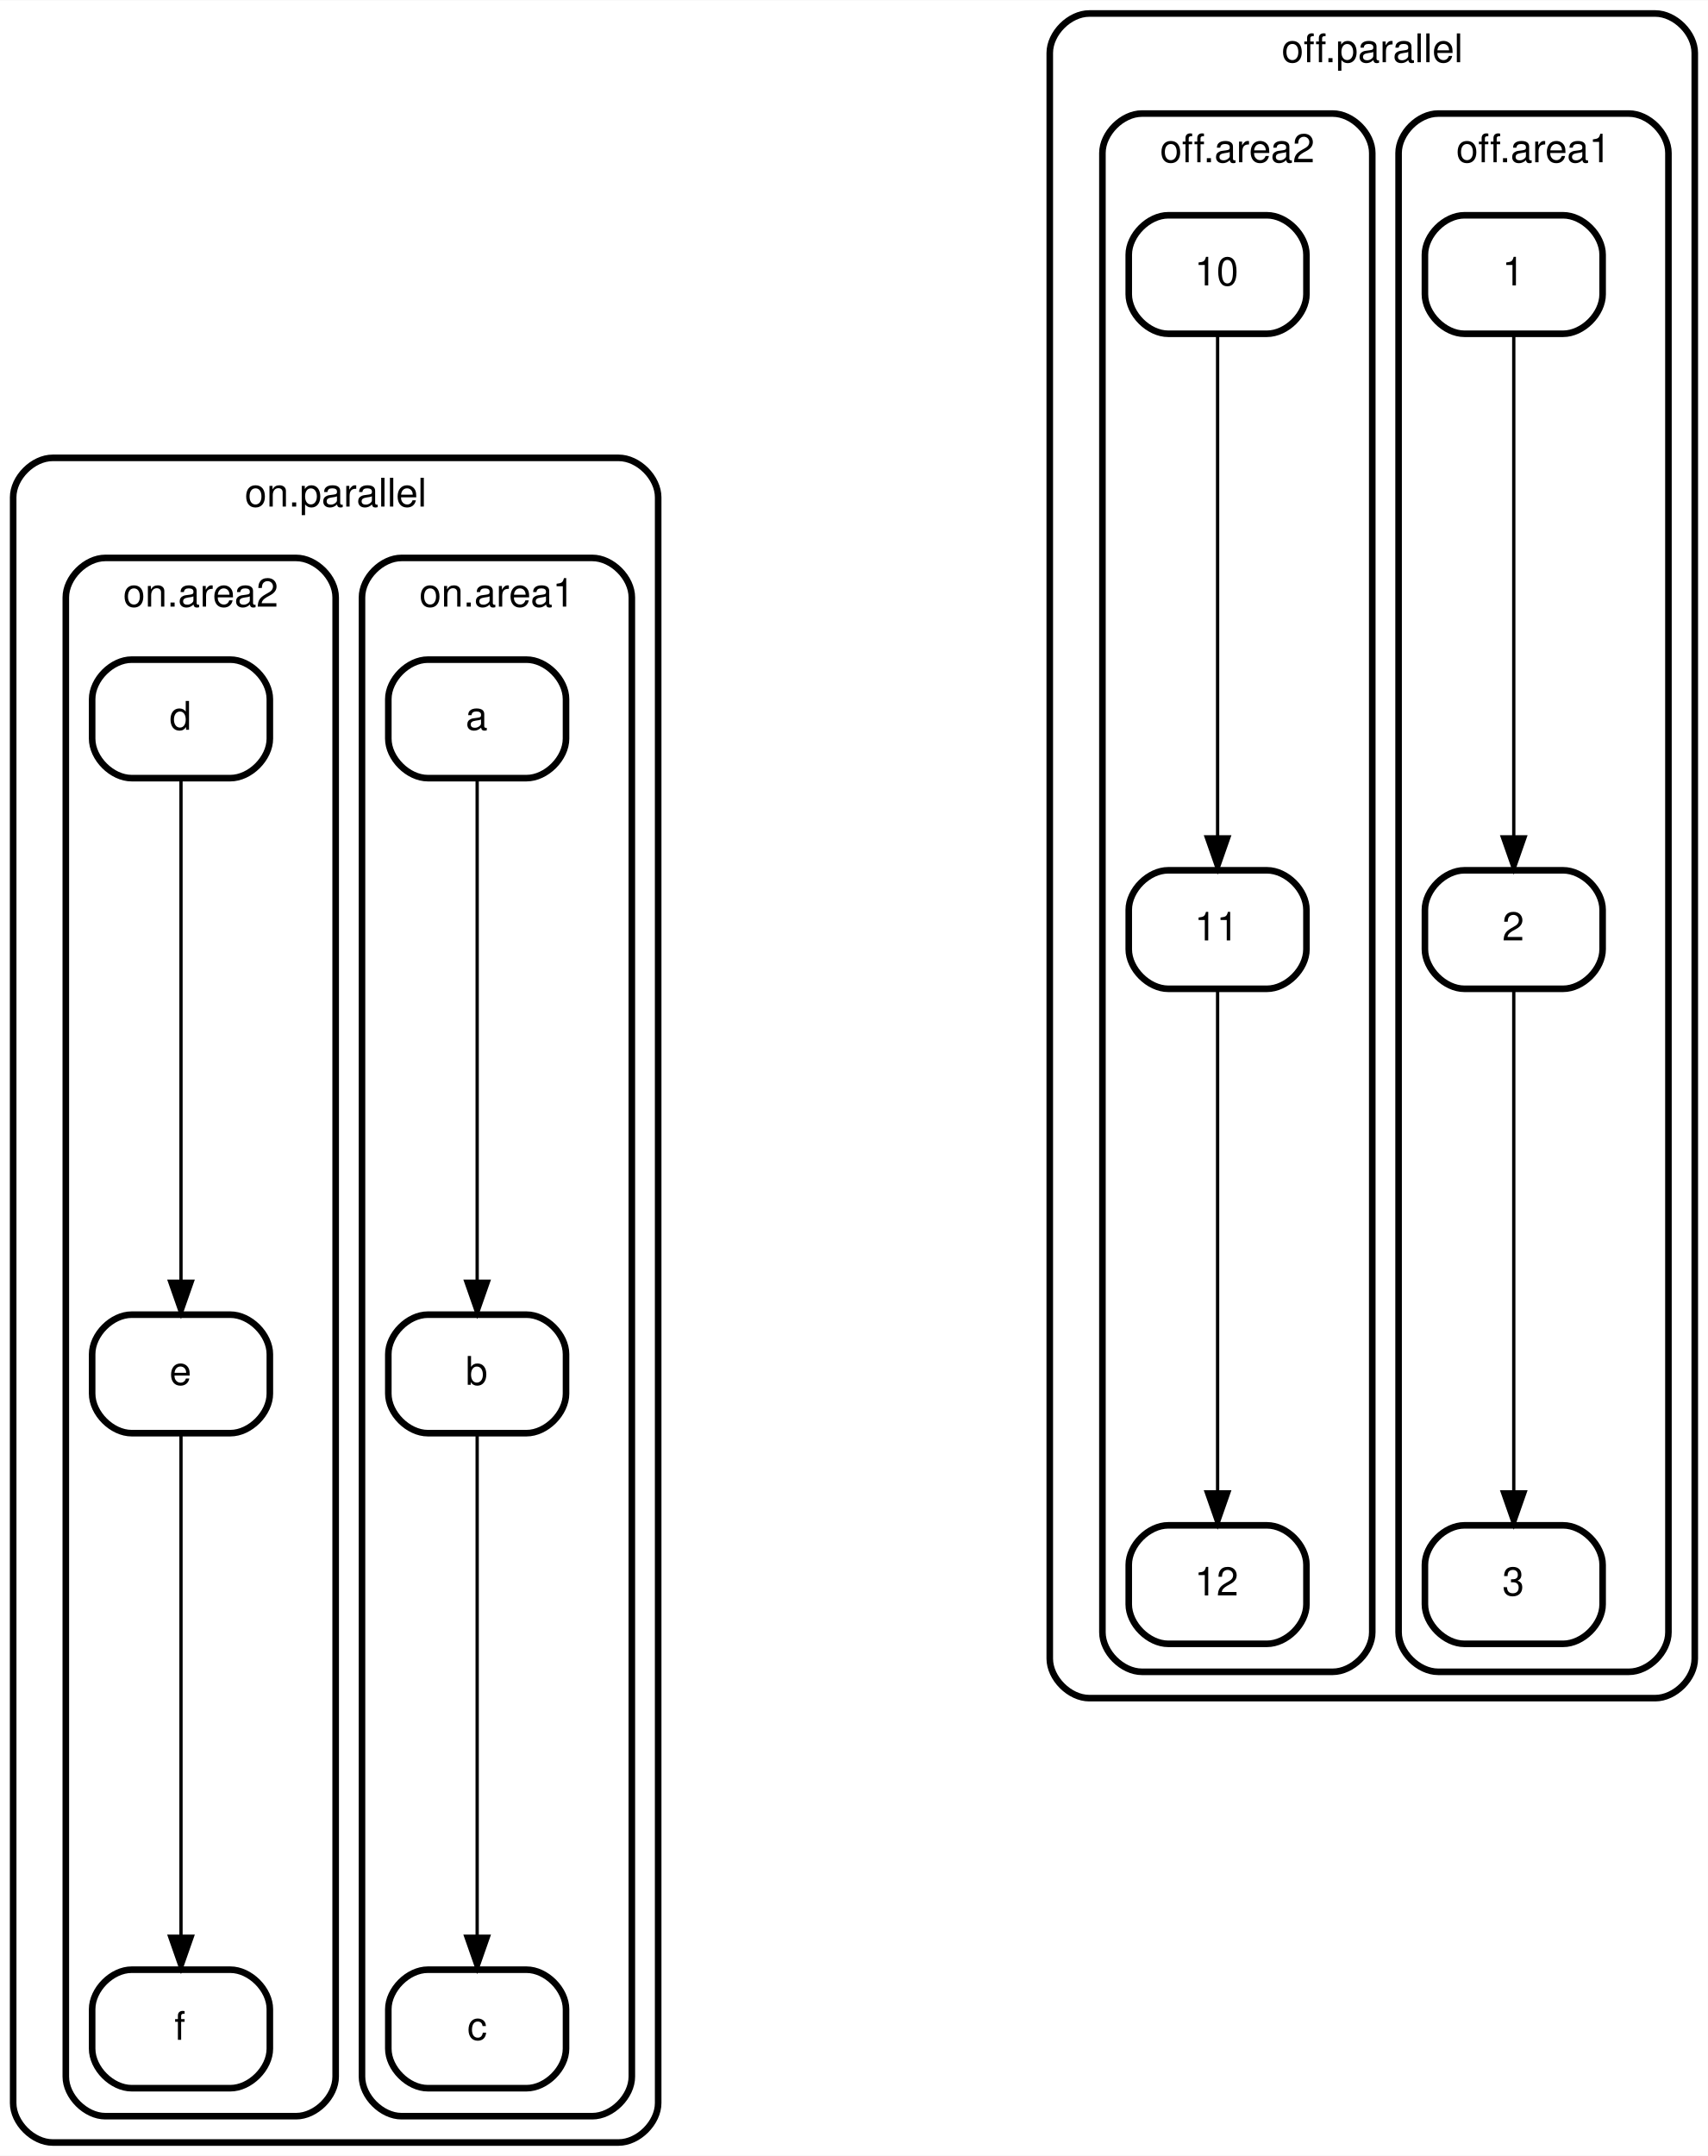
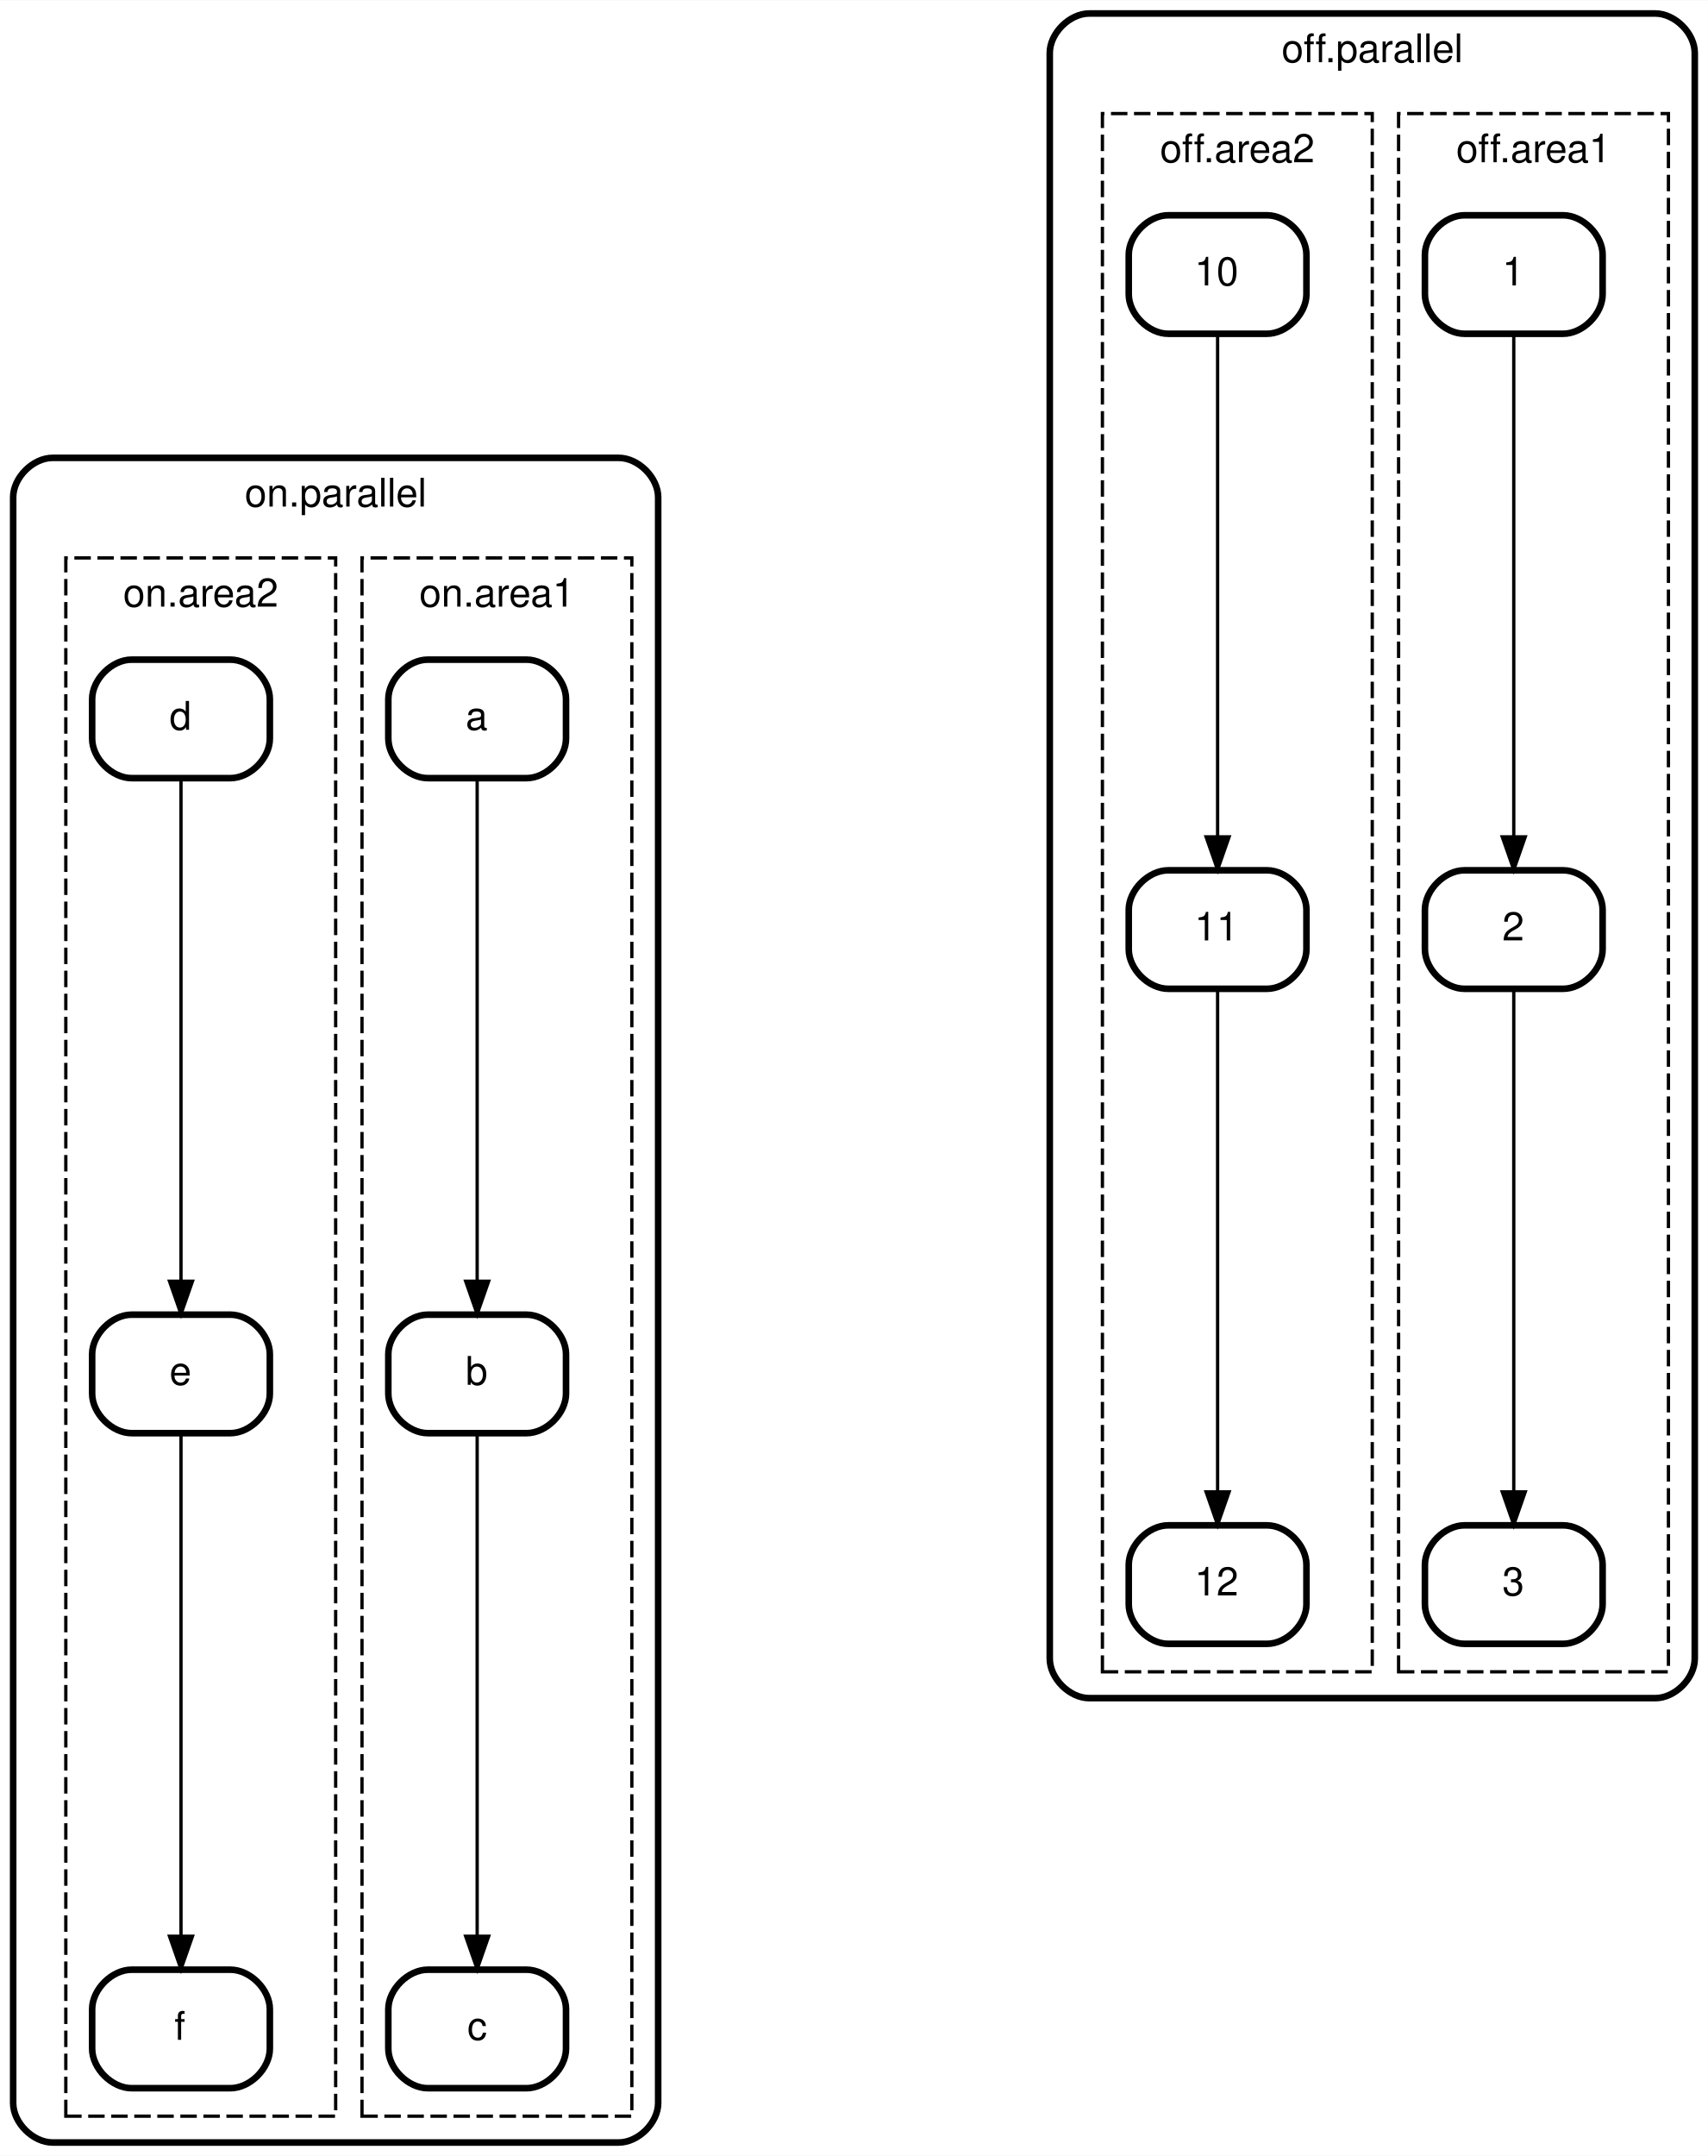
<svg xmlns="http://www.w3.org/2000/svg" width="519pt" height="655pt" viewBox="0.00 0.00 519.00 654.80">
  <g id="graph0" class="graph" transform="scale(1 1) rotate(0) translate(4 650.8)">
    <polygon fill="#ffffff" stroke="transparent" points="-4,4 -4,-650.8 515,-650.8 515,4 -4,4" />
    <g id="clust1" class="cluster">
      <path fill="none" stroke="#000000" stroke-width="2" d="M12,0C12,0 184,0 184,0 190,0 196,-6 196,-12 196,-12 196,-499.8 196,-499.8 196,-505.8 190,-511.8 184,-511.8 184,-511.8 12,-511.8 12,-511.8 6,-511.8 0,-505.8 0,-499.8 0,-499.8 0,-12 0,-12 0,-6 6,0 12,0" />
      <text text-anchor="middle" x="98" y="-497" font-family="Helvetica,sans-Serif" font-size="12.00" fill="#000000">on.parallel</text>
    </g>
    <g id="clust2" class="cluster">
-       <path fill="none" stroke="#000000" stroke-width="2" d="M118,-8C118,-8 176,-8 176,-8 182,-8 188,-14 188,-20 188,-20 188,-469.4 188,-469.4 188,-475.4 182,-481.4 176,-481.4 176,-481.4 118,-481.4 118,-481.4 112,-481.4 106,-475.4 106,-469.4 106,-469.4 106,-20 106,-20 106,-14 112,-8 118,-8" />
+       <polygon fill="none" stroke="#000000" stroke-dasharray="5,2" points="106,-8 106,-481.4 188,-481.4 188,-8 106,-8" />
      <text text-anchor="middle" x="147" y="-466.6" font-family="Helvetica,sans-Serif" font-size="12.00" fill="#000000">on.area1</text>
    </g>
    <g id="clust3" class="cluster">
-       <path fill="none" stroke="#000000" stroke-width="2" d="M28,-8C28,-8 86,-8 86,-8 92,-8 98,-14 98,-20 98,-20 98,-469.4 98,-469.4 98,-475.4 92,-481.4 86,-481.4 86,-481.4 28,-481.4 28,-481.4 22,-481.4 16,-475.4 16,-469.4 16,-469.4 16,-20 16,-20 16,-14 22,-8 28,-8" />
+       <polygon fill="none" stroke="#000000" stroke-dasharray="5,2" points="16,-8 16,-481.4 98,-481.4 98,-8 16,-8" />
      <text text-anchor="middle" x="57" y="-466.6" font-family="Helvetica,sans-Serif" font-size="12.00" fill="#000000">on.area2</text>
    </g>
    <g id="clust4" class="cluster">
      <path fill="none" stroke="#000000" stroke-width="2" d="M327,-135C327,-135 499,-135 499,-135 505,-135 511,-141 511,-147 511,-147 511,-634.8 511,-634.8 511,-640.8 505,-646.8 499,-646.8 499,-646.8 327,-646.8 327,-646.8 321,-646.8 315,-640.8 315,-634.8 315,-634.8 315,-147 315,-147 315,-141 321,-135 327,-135" />
      <text text-anchor="middle" x="413" y="-632" font-family="Helvetica,sans-Serif" font-size="12.00" fill="#000000">off.parallel</text>
    </g>
    <g id="clust5" class="cluster">
-       <path fill="none" stroke="#000000" stroke-width="2" d="M433,-143C433,-143 491,-143 491,-143 497,-143 503,-149 503,-155 503,-155 503,-604.4 503,-604.4 503,-610.4 497,-616.4 491,-616.4 491,-616.4 433,-616.4 433,-616.4 427,-616.4 421,-610.4 421,-604.4 421,-604.4 421,-155 421,-155 421,-149 427,-143 433,-143" />
+       <polygon fill="none" stroke="#000000" stroke-dasharray="5,2" points="421,-143 421,-616.4 503,-616.4 503,-143 421,-143" />
      <text text-anchor="middle" x="462" y="-601.6" font-family="Helvetica,sans-Serif" font-size="12.00" fill="#000000">off.area1</text>
    </g>
    <g id="clust6" class="cluster">
-       <path fill="none" stroke="#000000" stroke-width="2" d="M343,-143C343,-143 401,-143 401,-143 407,-143 413,-149 413,-155 413,-155 413,-604.4 413,-604.4 413,-610.4 407,-616.4 401,-616.4 401,-616.4 343,-616.4 343,-616.4 337,-616.4 331,-610.4 331,-604.4 331,-604.4 331,-155 331,-155 331,-149 337,-143 343,-143" />
+       <polygon fill="none" stroke="#000000" stroke-dasharray="5,2" points="331,-143 331,-616.4 413,-616.4 413,-143 331,-143" />
      <text text-anchor="middle" x="372" y="-601.6" font-family="Helvetica,sans-Serif" font-size="12.00" fill="#000000">off.area2</text>
    </g>
    <g id="node3" class="node">
      <path fill="#ffffff" stroke="#000000" stroke-width="2" d="M126,-414.5C126,-414.5 156,-414.5 156,-414.5 162,-414.5 168,-420.5 168,-426.5 168,-426.5 168,-438.5 168,-438.5 168,-444.5 162,-450.5 156,-450.5 156,-450.5 126,-450.5 126,-450.5 120,-450.5 114,-444.5 114,-438.5 114,-438.5 114,-426.5 114,-426.5 114,-420.5 120,-414.5 126,-414.5" />
      <text text-anchor="middle" x="140.835" y="-429.2" font-family="Helvetica,sans-Serif" font-size="12.00" fill="#000000">a</text>
    </g>
    <g id="node4" class="node">
      <path fill="#ffffff" stroke="#000000" stroke-width="2" d="M126,-215.5C126,-215.5 156,-215.5 156,-215.5 162,-215.5 168,-221.5 168,-227.5 168,-227.5 168,-239.5 168,-239.5 168,-245.5 162,-251.5 156,-251.5 156,-251.5 126,-251.5 126,-251.5 120,-251.5 114,-245.5 114,-239.5 114,-239.5 114,-227.5 114,-227.5 114,-221.5 120,-215.5 126,-215.5" />
      <text text-anchor="middle" x="140.835" y="-230.2" font-family="Helvetica,sans-Serif" font-size="12.00" fill="#000000">b</text>
    </g>
    <g id="edge1" class="edge">
      <path fill="none" stroke="#000000" d="M141,-414.341C141,-403.382 141,-389.139 141,-376.5 141,-376.5 141,-376.5 141,-289.5 141,-280.514 141,-270.718 141,-261.867" />
      <polygon fill="#000000" stroke="#000000" points="144.5,-261.659 141,-251.659 137.5,-261.659 144.5,-261.659" />
      <text text-anchor="middle" x="142.389" y="-330" font-family="Helvetica,sans-Serif" font-size="10.00" fill="#000000"> </text>
    </g>
    <g id="node5" class="node">
      <path fill="#ffffff" stroke="#000000" stroke-width="2" d="M126,-16.5C126,-16.5 156,-16.5 156,-16.5 162,-16.5 168,-22.5 168,-28.5 168,-28.5 168,-40.5 168,-40.5 168,-46.5 162,-52.5 156,-52.5 156,-52.5 126,-52.5 126,-52.5 120,-52.5 114,-46.5 114,-40.5 114,-40.5 114,-28.5 114,-28.5 114,-22.5 120,-16.5 126,-16.5" />
      <text text-anchor="middle" x="141" y="-31.2" font-family="Helvetica,sans-Serif" font-size="12.00" fill="#000000">c</text>
    </g>
    <g id="edge2" class="edge">
      <path fill="none" stroke="#000000" d="M141,-215.341C141,-204.382 141,-190.139 141,-177.5 141,-177.5 141,-177.5 141,-90.5 141,-81.514 141,-71.718 141,-62.867" />
      <polygon fill="#000000" stroke="#000000" points="144.5,-62.658 141,-52.658 137.5,-62.659 144.5,-62.658" />
      <text text-anchor="middle" x="142.389" y="-131" font-family="Helvetica,sans-Serif" font-size="10.00" fill="#000000"> </text>
    </g>
    <g id="node7" class="node">
      <path fill="#ffffff" stroke="#000000" stroke-width="2" d="M36,-414.5C36,-414.5 66,-414.5 66,-414.5 72,-414.5 78,-420.5 78,-426.5 78,-426.5 78,-438.5 78,-438.5 78,-444.5 72,-450.5 66,-450.5 66,-450.5 36,-450.5 36,-450.5 30,-450.5 24,-444.5 24,-438.5 24,-438.5 24,-426.5 24,-426.5 24,-420.5 30,-414.5 36,-414.5" />
      <text text-anchor="middle" x="50.835" y="-429.2" font-family="Helvetica,sans-Serif" font-size="12.00" fill="#000000">d</text>
    </g>
    <g id="node8" class="node">
      <path fill="#ffffff" stroke="#000000" stroke-width="2" d="M36,-215.5C36,-215.5 66,-215.5 66,-215.5 72,-215.5 78,-221.5 78,-227.5 78,-227.5 78,-239.5 78,-239.5 78,-245.5 72,-251.5 66,-251.5 66,-251.5 36,-251.5 36,-251.5 30,-251.5 24,-245.5 24,-239.5 24,-239.5 24,-227.5 24,-227.5 24,-221.5 30,-215.5 36,-215.5" />
      <text text-anchor="middle" x="50.835" y="-230.2" font-family="Helvetica,sans-Serif" font-size="12.00" fill="#000000">e</text>
    </g>
    <g id="edge3" class="edge">
      <path fill="none" stroke="#000000" d="M51,-414.341C51,-403.382 51,-389.139 51,-376.5 51,-376.5 51,-376.5 51,-289.5 51,-280.514 51,-270.718 51,-261.867" />
      <polygon fill="#000000" stroke="#000000" points="54.5,-261.659 51,-251.659 47.5,-261.659 54.5,-261.659" />
      <text text-anchor="middle" x="52.389" y="-330" font-family="Helvetica,sans-Serif" font-size="10.00" fill="#000000"> </text>
    </g>
    <g id="node9" class="node">
      <path fill="#ffffff" stroke="#000000" stroke-width="2" d="M36,-16.5C36,-16.5 66,-16.5 66,-16.5 72,-16.5 78,-22.5 78,-28.5 78,-28.5 78,-40.5 78,-40.5 78,-46.5 72,-52.5 66,-52.5 66,-52.5 36,-52.5 36,-52.5 30,-52.5 24,-46.5 24,-40.5 24,-40.5 24,-28.5 24,-28.5 24,-22.5 30,-16.5 36,-16.5" />
      <text text-anchor="middle" x="50.667" y="-31.2" font-family="Helvetica,sans-Serif" font-size="12.00" fill="#000000">f</text>
    </g>
    <g id="edge4" class="edge">
      <path fill="none" stroke="#000000" d="M51,-215.341C51,-204.382 51,-190.139 51,-177.5 51,-177.5 51,-177.5 51,-90.5 51,-81.514 51,-71.718 51,-62.867" />
      <polygon fill="#000000" stroke="#000000" points="54.5,-62.658 51,-52.658 47.5,-62.659 54.5,-62.658" />
      <text text-anchor="middle" x="52.389" y="-131" font-family="Helvetica,sans-Serif" font-size="10.00" fill="#000000"> </text>
    </g>
    <g id="node12" class="node">
      <path fill="#ffffff" stroke="#000000" stroke-width="2" d="M441,-549.5C441,-549.5 471,-549.5 471,-549.5 477,-549.5 483,-555.5 483,-561.5 483,-561.5 483,-573.5 483,-573.5 483,-579.5 477,-585.5 471,-585.5 471,-585.5 441,-585.5 441,-585.5 435,-585.5 429,-579.5 429,-573.5 429,-573.5 429,-561.5 429,-561.5 429,-555.5 435,-549.5 441,-549.5" />
      <text text-anchor="middle" x="455.835" y="-564.2" font-family="Helvetica,sans-Serif" font-size="12.00" fill="#000000">1</text>
    </g>
    <g id="node13" class="node">
      <path fill="#ffffff" stroke="#000000" stroke-width="2" d="M441,-350.5C441,-350.5 471,-350.5 471,-350.5 477,-350.5 483,-356.5 483,-362.5 483,-362.5 483,-374.5 483,-374.5 483,-380.5 477,-386.5 471,-386.5 471,-386.5 441,-386.5 441,-386.5 435,-386.5 429,-380.5 429,-374.5 429,-374.5 429,-362.5 429,-362.5 429,-356.5 435,-350.5 441,-350.5" />
      <text text-anchor="middle" x="455.835" y="-365.2" font-family="Helvetica,sans-Serif" font-size="12.00" fill="#000000">2</text>
    </g>
    <g id="edge5" class="edge">
      <path fill="none" stroke="#000000" d="M456,-549.341C456,-538.382 456,-524.139 456,-511.5 456,-511.5 456,-511.5 456,-424.5 456,-415.514 456,-405.718 456,-396.867" />
      <polygon fill="#000000" stroke="#000000" points="459.5,-396.659 456,-386.659 452.5,-396.659 459.5,-396.659" />
      <text text-anchor="middle" x="457.389" y="-465" font-family="Helvetica,sans-Serif" font-size="10.00" fill="#000000"> </text>
    </g>
    <g id="node14" class="node">
      <path fill="#ffffff" stroke="#000000" stroke-width="2" d="M441,-151.5C441,-151.5 471,-151.5 471,-151.5 477,-151.5 483,-157.5 483,-163.5 483,-163.5 483,-175.5 483,-175.5 483,-181.5 477,-187.5 471,-187.5 471,-187.5 441,-187.5 441,-187.5 435,-187.5 429,-181.5 429,-175.5 429,-175.5 429,-163.5 429,-163.5 429,-157.5 435,-151.5 441,-151.5" />
      <text text-anchor="middle" x="455.835" y="-166.2" font-family="Helvetica,sans-Serif" font-size="12.00" fill="#000000">3</text>
    </g>
    <g id="edge6" class="edge">
      <path fill="none" stroke="#000000" d="M456,-350.341C456,-339.382 456,-325.139 456,-312.5 456,-312.5 456,-312.5 456,-225.5 456,-216.514 456,-206.718 456,-197.867" />
      <polygon fill="#000000" stroke="#000000" points="459.5,-197.659 456,-187.659 452.5,-197.659 459.5,-197.659" />
      <text text-anchor="middle" x="457.389" y="-266" font-family="Helvetica,sans-Serif" font-size="10.00" fill="#000000"> </text>
    </g>
    <g id="node16" class="node">
      <path fill="#ffffff" stroke="#000000" stroke-width="2" d="M351,-549.5C351,-549.5 381,-549.5 381,-549.5 387,-549.5 393,-555.5 393,-561.5 393,-561.5 393,-573.5 393,-573.5 393,-579.5 387,-585.5 381,-585.5 381,-585.5 351,-585.5 351,-585.5 345,-585.5 339,-579.5 339,-573.5 339,-573.5 339,-561.5 339,-561.5 339,-555.5 345,-549.5 351,-549.5" />
      <text text-anchor="middle" x="365.671" y="-564.2" font-family="Helvetica,sans-Serif" font-size="12.00" fill="#000000">10</text>
    </g>
    <g id="node17" class="node">
      <path fill="#ffffff" stroke="#000000" stroke-width="2" d="M351,-350.5C351,-350.5 381,-350.5 381,-350.5 387,-350.5 393,-356.5 393,-362.5 393,-362.5 393,-374.5 393,-374.5 393,-380.5 387,-386.5 381,-386.5 381,-386.5 351,-386.5 351,-386.5 345,-386.5 339,-380.5 339,-374.5 339,-374.5 339,-362.5 339,-362.5 339,-356.5 345,-350.5 351,-350.5" />
      <text text-anchor="middle" x="365.671" y="-365.2" font-family="Helvetica,sans-Serif" font-size="12.00" fill="#000000">11</text>
    </g>
    <g id="edge7" class="edge">
      <path fill="none" stroke="#000000" d="M366,-549.341C366,-538.382 366,-524.139 366,-511.5 366,-511.5 366,-511.5 366,-424.5 366,-415.514 366,-405.718 366,-396.867" />
      <polygon fill="#000000" stroke="#000000" points="369.5,-396.659 366,-386.659 362.5,-396.659 369.5,-396.659" />
      <text text-anchor="middle" x="367.389" y="-465" font-family="Helvetica,sans-Serif" font-size="10.00" fill="#000000"> </text>
    </g>
    <g id="node18" class="node">
      <path fill="#ffffff" stroke="#000000" stroke-width="2" d="M351,-151.5C351,-151.5 381,-151.5 381,-151.5 387,-151.5 393,-157.5 393,-163.5 393,-163.5 393,-175.5 393,-175.5 393,-181.5 387,-187.5 381,-187.5 381,-187.5 351,-187.5 351,-187.5 345,-187.5 339,-181.5 339,-175.5 339,-175.5 339,-163.5 339,-163.5 339,-157.5 345,-151.5 351,-151.5" />
      <text text-anchor="middle" x="365.671" y="-166.2" font-family="Helvetica,sans-Serif" font-size="12.00" fill="#000000">12</text>
    </g>
    <g id="edge8" class="edge">
      <path fill="none" stroke="#000000" d="M366,-350.341C366,-339.382 366,-325.139 366,-312.5 366,-312.5 366,-312.5 366,-225.5 366,-216.514 366,-206.718 366,-197.867" />
      <polygon fill="#000000" stroke="#000000" points="369.5,-197.659 366,-187.659 362.5,-197.659 369.5,-197.659" />
      <text text-anchor="middle" x="367.389" y="-266" font-family="Helvetica,sans-Serif" font-size="10.00" fill="#000000"> </text>
    </g>
  </g>
</svg>
